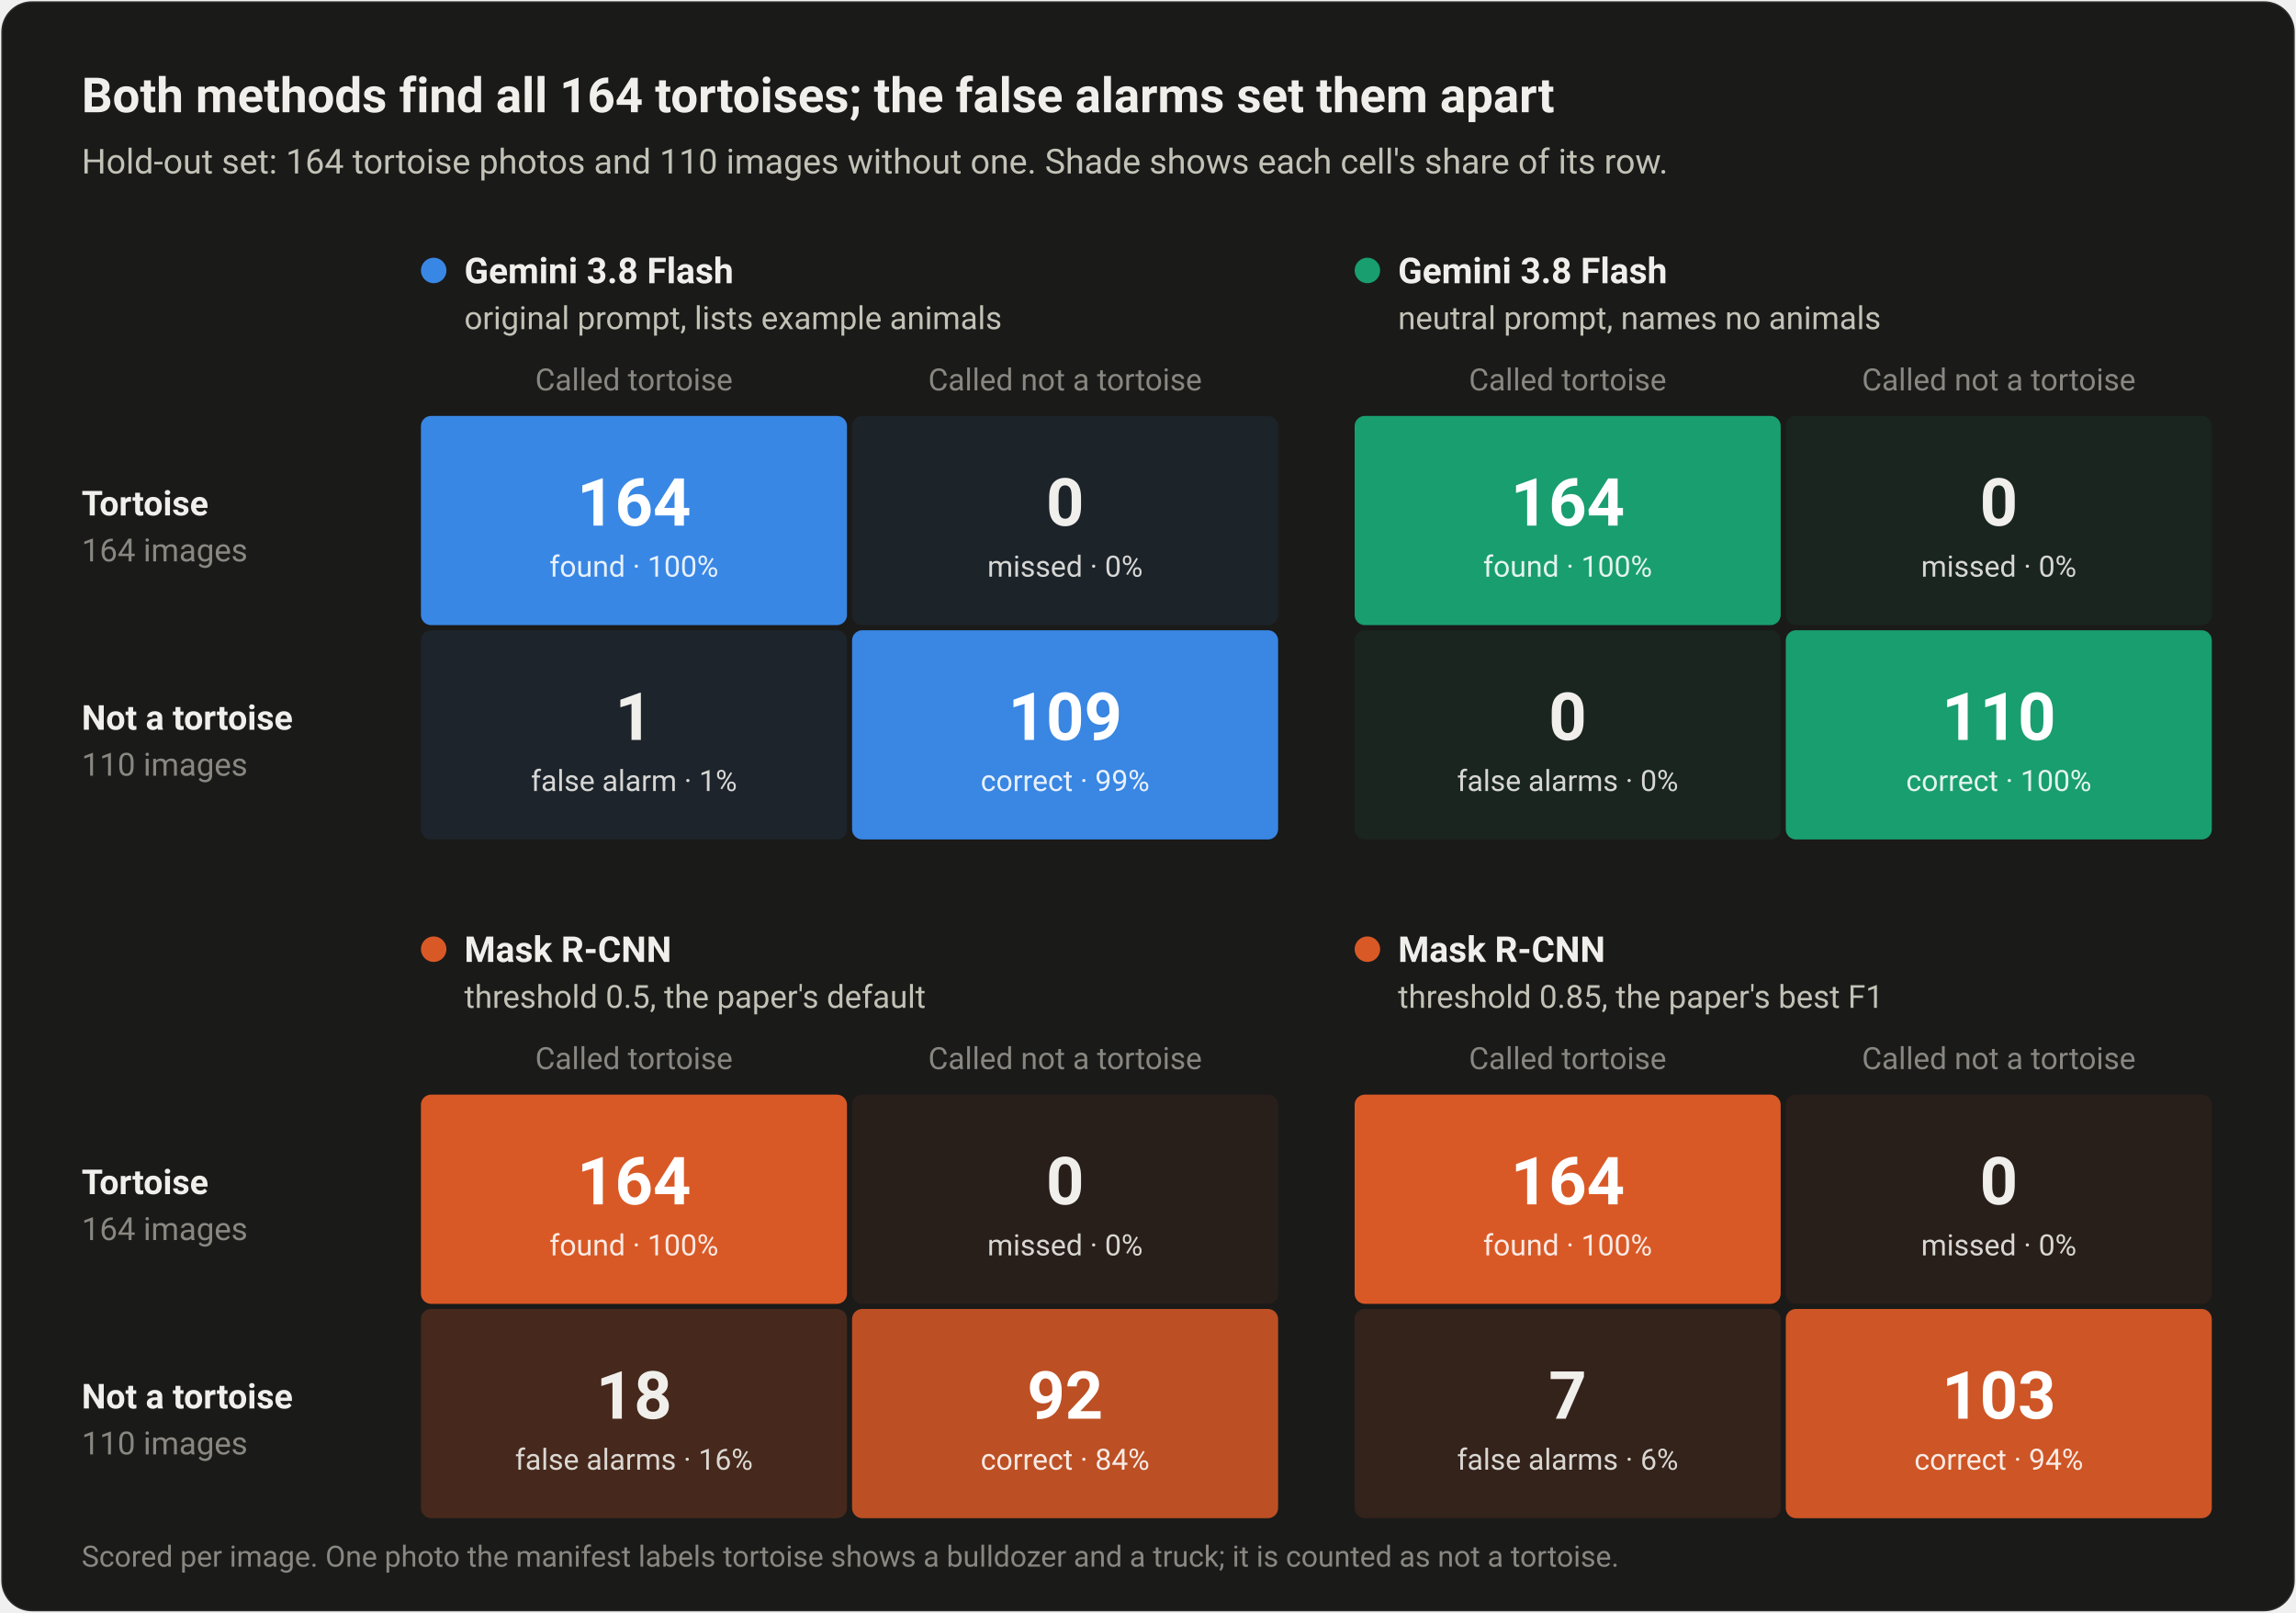
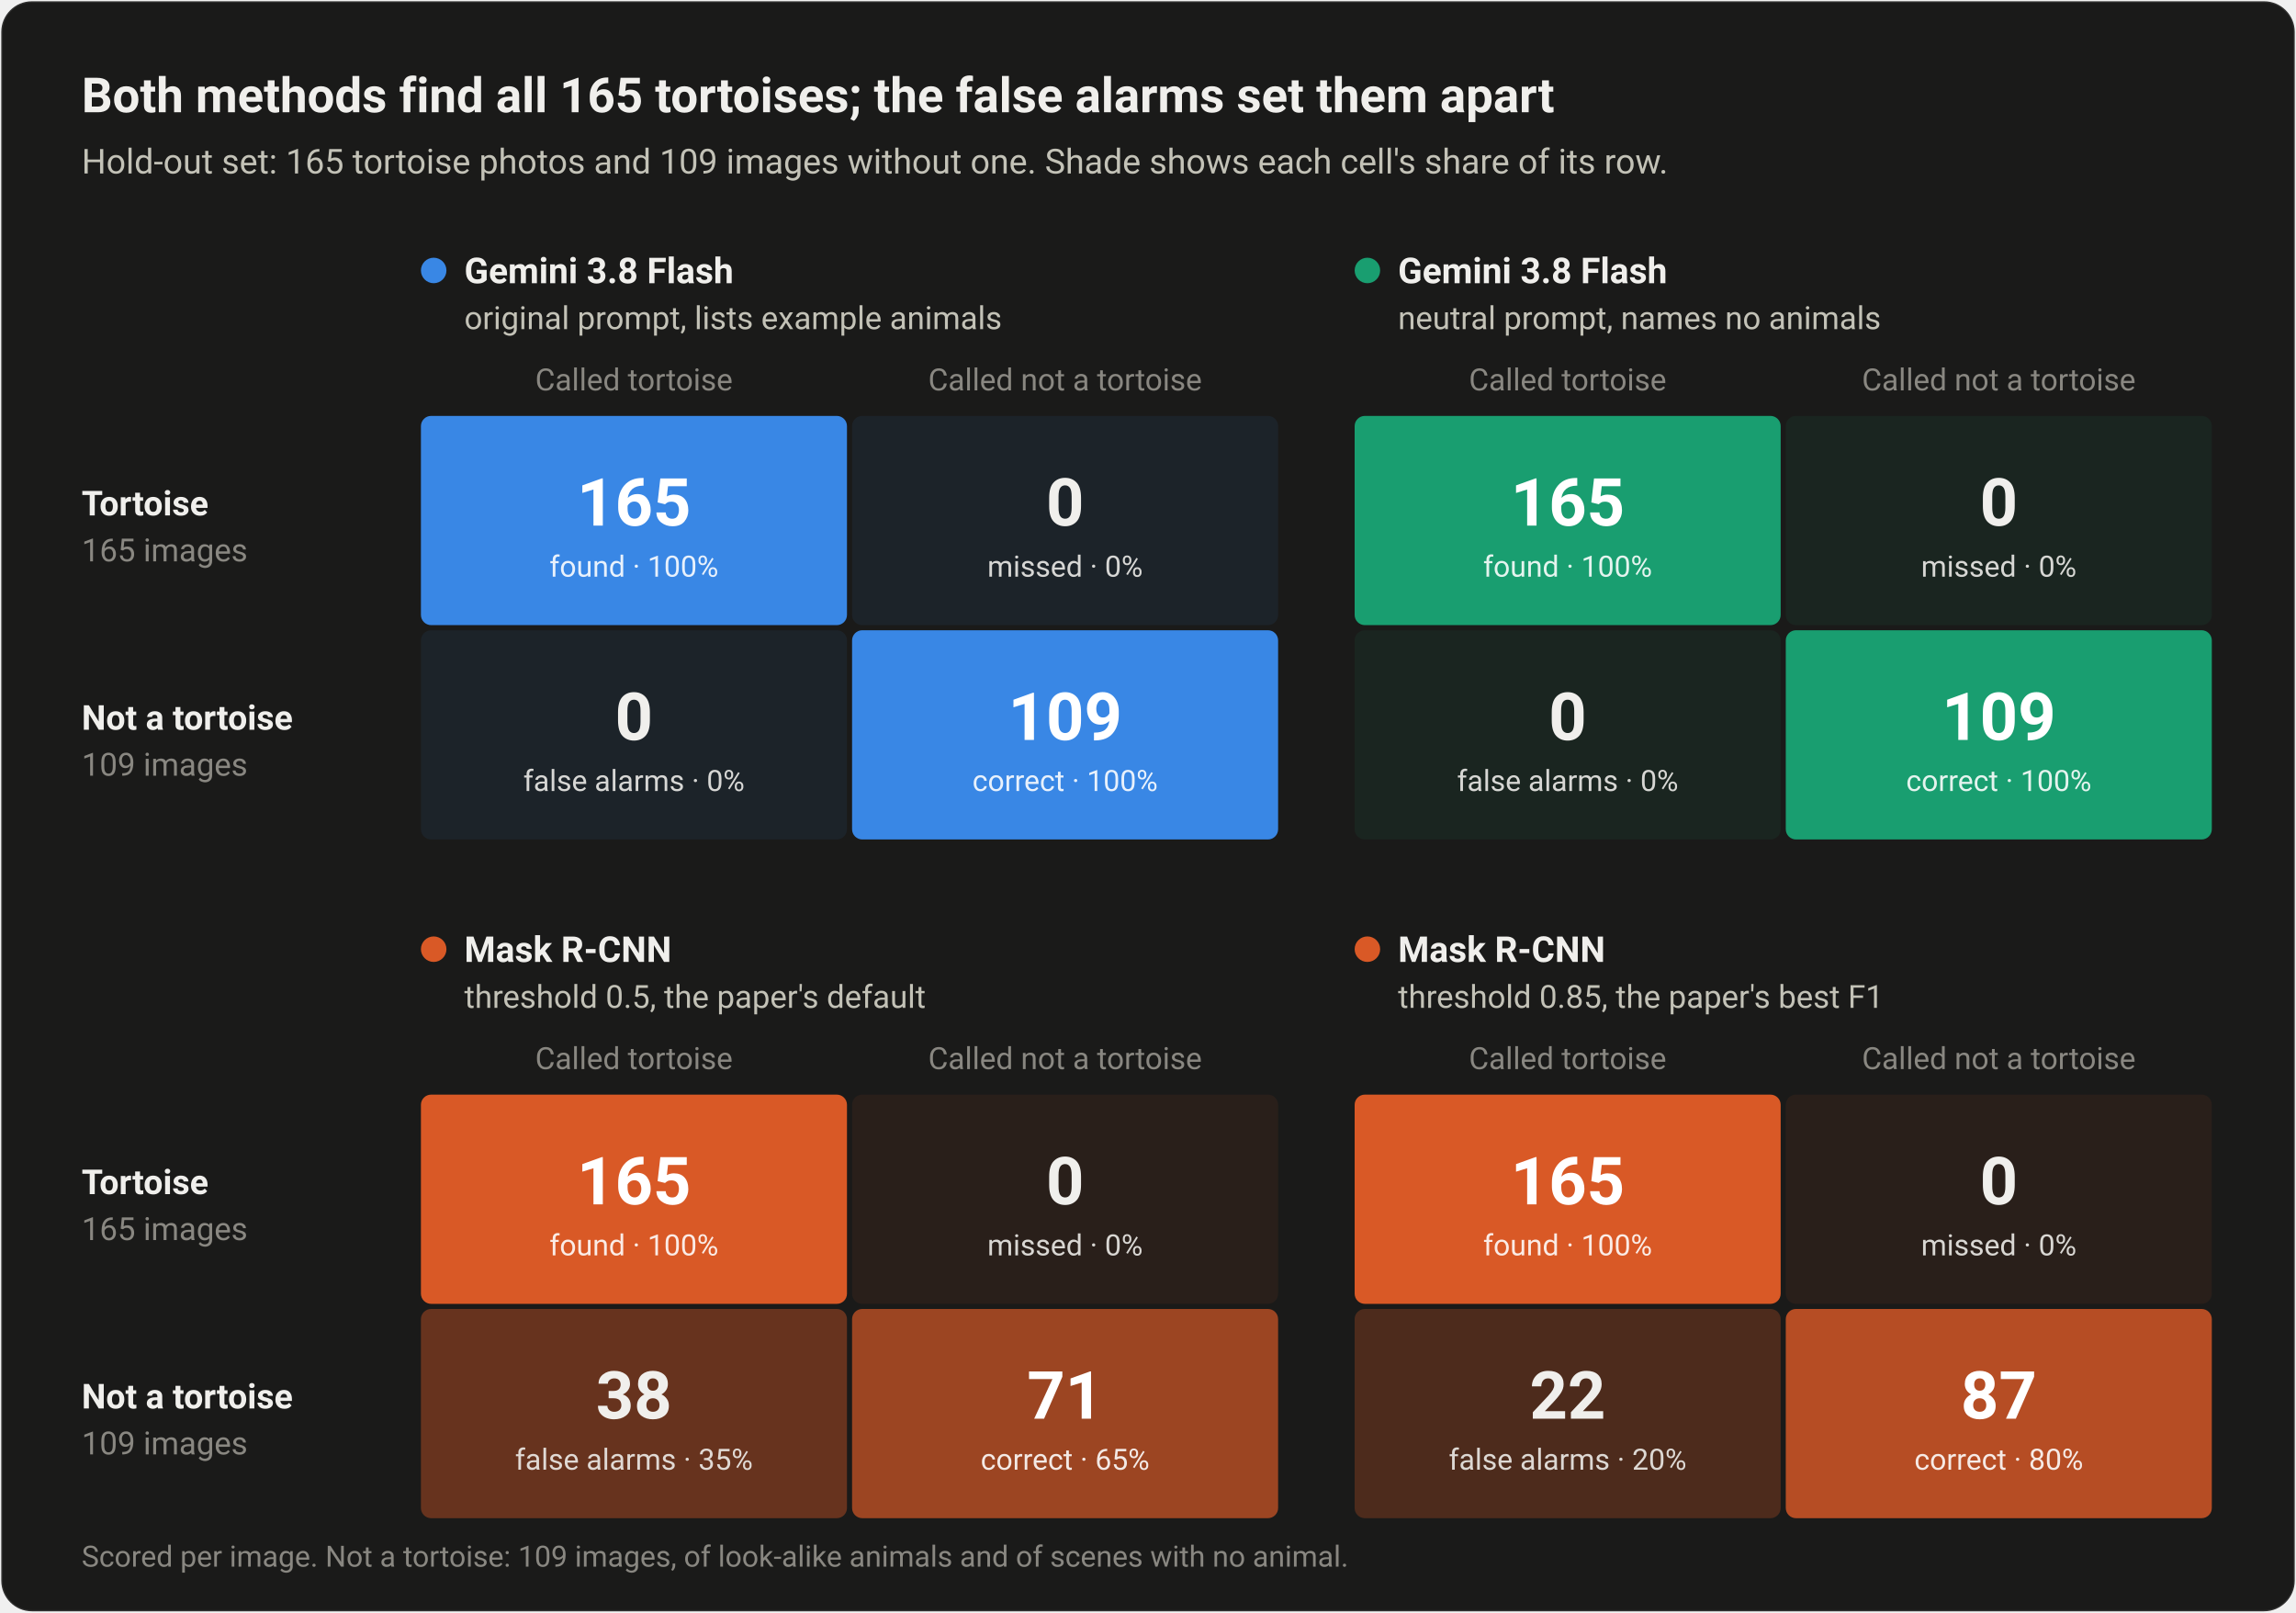
<svg xmlns="http://www.w3.org/2000/svg" width="900" height="632" viewBox="0 0 900 632" role="img" aria-labelledby="t d" font-family="system-ui, -apple-system, 'Segoe UI', Roboto, Helvetica, Arial, sans-serif">
  <rect x="0.5" y="0.5" width="899" height="631" rx="12" fill="#1a1a19" stroke="#ffffff" stroke-opacity="0.1" />
-   <text x="32.0" y="44.0" font-size="19" font-weight="600" fill="#f0efec" text-anchor="start">Both methods find all 164 tortoises; the false alarms set them apart</text>
-   <text x="32.0" y="68.0" font-size="13.5" font-weight="400" fill="#c3c2b7" text-anchor="start">Hold-out set: 164 tortoise photos and 110 images without one. Shade shows each cell's share of its row.</text>
+   <text x="32.0" y="44.0" font-size="19" font-weight="600" fill="#f0efec" text-anchor="start">Both methods find all 165 tortoises; the false alarms set them apart</text>
+   <text x="32.0" y="68.0" font-size="13.5" font-weight="400" fill="#c3c2b7" text-anchor="start">Hold-out set: 165 tortoise photos and 109 images without one. Shade shows each cell's share of its row.</text>
  <text x="32.0" y="202.0" font-size="13.5" font-weight="600" fill="#f0efec" text-anchor="start">Tortoise</text>
-   <text x="32.0" y="220.0" font-size="12.5" font-weight="400" fill="#898781" text-anchor="start">164 images</text>
+   <text x="32.0" y="220.0" font-size="12.5" font-weight="400" fill="#898781" text-anchor="start">165 images</text>
  <text x="32.0" y="286.0" font-size="13.5" font-weight="600" fill="#f0efec" text-anchor="start">Not a tortoise</text>
-   <text x="32.0" y="304.0" font-size="12.5" font-weight="400" fill="#898781" text-anchor="start">110 images</text>
+   <text x="32.0" y="304.0" font-size="12.5" font-weight="400" fill="#898781" text-anchor="start">109 images</text>
  <circle cx="170.0" cy="106" r="5" fill="#3987e5" />
  <text x="182.0" y="111.0" font-size="14" font-weight="600" fill="#f0efec" text-anchor="start">Gemini 3.8 Flash</text>
  <text x="182.0" y="129.0" font-size="12.5" font-weight="400" fill="#c3c2b7" text-anchor="start">original prompt, lists example animals</text>
  <text x="248.5" y="153.0" font-size="12" font-weight="400" fill="#898781" text-anchor="middle">Called tortoise</text>
  <text x="417.5" y="153.0" font-size="12" font-weight="400" fill="#898781" text-anchor="middle">Called not a tortoise</text>
  <rect x="165.0" y="163.0" width="167.0" height="82.0" rx="4" fill="#3987e5" />
-   <text x="248.5" y="206.0" font-size="26" font-weight="600" fill="#ffffff" text-anchor="middle">164</text>
+   <text x="248.5" y="206.0" font-size="26" font-weight="600" fill="#ffffff" text-anchor="middle">165</text>
  <text x="248.5" y="226.0" font-size="11.5" font-weight="400" fill="#ffffff" text-anchor="middle" fill-opacity="0.88">found · 100%</text>
  <rect x="334.0" y="163.0" width="167.0" height="82.0" rx="4" fill="#1c2329" />
  <text x="417.5" y="206.0" font-size="26" font-weight="600" fill="#f0efec" text-anchor="middle">0</text>
  <text x="417.5" y="226.0" font-size="11.5" font-weight="400" fill="#f0efec" text-anchor="middle" fill-opacity="0.88">missed · 0%</text>
-   <rect x="165.0" y="247.0" width="167.0" height="82.0" rx="4" fill="#1d242b" />
-   <text x="248.5" y="290.0" font-size="26" font-weight="600" fill="#f0efec" text-anchor="middle">1</text>
-   <text x="248.5" y="310.0" font-size="11.5" font-weight="400" fill="#f0efec" text-anchor="middle" fill-opacity="0.88">false alarm · 1%</text>
-   <rect x="334.0" y="247.0" width="167.0" height="82.0" rx="4" fill="#3986e3" />
+   <rect x="165.0" y="247.0" width="167.0" height="82.0" rx="4" fill="#1c2329" />
+   <text x="248.5" y="290.0" font-size="26" font-weight="600" fill="#f0efec" text-anchor="middle">0</text>
+   <text x="248.5" y="310.0" font-size="11.5" font-weight="400" fill="#f0efec" text-anchor="middle" fill-opacity="0.88">false alarms · 0%</text>
+   <rect x="334.0" y="247.0" width="167.0" height="82.0" rx="4" fill="#3987e5" />
  <text x="417.5" y="290.0" font-size="26" font-weight="600" fill="#ffffff" text-anchor="middle">109</text>
-   <text x="417.5" y="310.0" font-size="11.5" font-weight="400" fill="#ffffff" text-anchor="middle" fill-opacity="0.88">correct · 99%</text>
+   <text x="417.5" y="310.0" font-size="11.5" font-weight="400" fill="#ffffff" text-anchor="middle" fill-opacity="0.88">correct · 100%</text>
  <circle cx="536.0" cy="106" r="5" fill="#199e70" />
  <text x="548.0" y="111.0" font-size="14" font-weight="600" fill="#f0efec" text-anchor="start">Gemini 3.8 Flash</text>
  <text x="548.0" y="129.0" font-size="12.5" font-weight="400" fill="#c3c2b7" text-anchor="start">neutral prompt, names no animals</text>
  <text x="614.5" y="153.0" font-size="12" font-weight="400" fill="#898781" text-anchor="middle">Called tortoise</text>
  <text x="783.5" y="153.0" font-size="12" font-weight="400" fill="#898781" text-anchor="middle">Called not a tortoise</text>
  <rect x="531.0" y="163.0" width="167.0" height="82.0" rx="4" fill="#199e70" />
-   <text x="614.5" y="206.0" font-size="26" font-weight="600" fill="#ffffff" text-anchor="middle">164</text>
+   <text x="614.5" y="206.0" font-size="26" font-weight="600" fill="#ffffff" text-anchor="middle">165</text>
  <text x="614.5" y="226.0" font-size="11.5" font-weight="400" fill="#ffffff" text-anchor="middle" fill-opacity="0.88">found · 100%</text>
  <rect x="700.0" y="163.0" width="167.0" height="82.0" rx="4" fill="#1a2520" />
  <text x="783.5" y="206.0" font-size="26" font-weight="600" fill="#f0efec" text-anchor="middle">0</text>
  <text x="783.5" y="226.0" font-size="11.5" font-weight="400" fill="#f0efec" text-anchor="middle" fill-opacity="0.88">missed · 0%</text>
  <rect x="531.0" y="247.0" width="167.0" height="82.0" rx="4" fill="#1a2520" />
  <text x="614.5" y="290.0" font-size="26" font-weight="600" fill="#f0efec" text-anchor="middle">0</text>
  <text x="614.5" y="310.0" font-size="11.5" font-weight="400" fill="#f0efec" text-anchor="middle" fill-opacity="0.88">false alarms · 0%</text>
  <rect x="700.0" y="247.0" width="167.0" height="82.0" rx="4" fill="#199e70" />
-   <text x="783.5" y="290.0" font-size="26" font-weight="600" fill="#ffffff" text-anchor="middle">110</text>
+   <text x="783.5" y="290.0" font-size="26" font-weight="600" fill="#ffffff" text-anchor="middle">109</text>
  <text x="783.5" y="310.0" font-size="11.5" font-weight="400" fill="#ffffff" text-anchor="middle" fill-opacity="0.88">correct · 100%</text>
  <text x="32.0" y="468.0" font-size="13.5" font-weight="600" fill="#f0efec" text-anchor="start">Tortoise</text>
-   <text x="32.0" y="486.0" font-size="12.5" font-weight="400" fill="#898781" text-anchor="start">164 images</text>
+   <text x="32.0" y="486.0" font-size="12.5" font-weight="400" fill="#898781" text-anchor="start">165 images</text>
  <text x="32.0" y="552.0" font-size="13.5" font-weight="600" fill="#f0efec" text-anchor="start">Not a tortoise</text>
-   <text x="32.0" y="570.0" font-size="12.5" font-weight="400" fill="#898781" text-anchor="start">110 images</text>
+   <text x="32.0" y="570.0" font-size="12.5" font-weight="400" fill="#898781" text-anchor="start">109 images</text>
  <circle cx="170.0" cy="372" r="5" fill="#d95926" />
  <text x="182.0" y="377.0" font-size="14" font-weight="600" fill="#f0efec" text-anchor="start">Mask R-CNN</text>
  <text x="182.0" y="395.0" font-size="12.5" font-weight="400" fill="#c3c2b7" text-anchor="start">threshold 0.5, the paper's default</text>
  <text x="248.5" y="419.0" font-size="12" font-weight="400" fill="#898781" text-anchor="middle">Called tortoise</text>
  <text x="417.5" y="419.0" font-size="12" font-weight="400" fill="#898781" text-anchor="middle">Called not a tortoise</text>
  <rect x="165.0" y="429.0" width="167.0" height="82.0" rx="4" fill="#d95926" />
-   <text x="248.5" y="472.0" font-size="26" font-weight="600" fill="#ffffff" text-anchor="middle">164</text>
+   <text x="248.5" y="472.0" font-size="26" font-weight="600" fill="#ffffff" text-anchor="middle">165</text>
  <text x="248.5" y="492.0" font-size="11.5" font-weight="400" fill="#ffffff" text-anchor="middle" fill-opacity="0.88">found · 100%</text>
  <rect x="334.0" y="429.0" width="167.0" height="82.0" rx="4" fill="#291f1a" />
  <text x="417.5" y="472.0" font-size="26" font-weight="600" fill="#f0efec" text-anchor="middle">0</text>
  <text x="417.5" y="492.0" font-size="11.5" font-weight="400" fill="#f0efec" text-anchor="middle" fill-opacity="0.88">missed · 0%</text>
-   <rect x="165.0" y="513.0" width="167.0" height="82.0" rx="4" fill="#46291c" />
-   <text x="248.5" y="556.0" font-size="26" font-weight="600" fill="#f0efec" text-anchor="middle">18</text>
-   <text x="248.5" y="576.0" font-size="11.5" font-weight="400" fill="#f0efec" text-anchor="middle" fill-opacity="0.88">false alarms · 16%</text>
-   <rect x="334.0" y="513.0" width="167.0" height="82.0" rx="4" fill="#bc5024" />
-   <text x="417.5" y="556.0" font-size="26" font-weight="600" fill="#ffffff" text-anchor="middle">92</text>
-   <text x="417.5" y="576.0" font-size="11.5" font-weight="400" fill="#ffffff" text-anchor="middle" fill-opacity="0.88">correct · 84%</text>
+   <rect x="165.0" y="513.0" width="167.0" height="82.0" rx="4" fill="#67331e" />
+   <text x="248.5" y="556.0" font-size="26" font-weight="600" fill="#f0efec" text-anchor="middle">38</text>
+   <text x="248.5" y="576.0" font-size="11.5" font-weight="400" fill="#f0efec" text-anchor="middle" fill-opacity="0.88">false alarms · 35%</text>
+   <rect x="334.0" y="513.0" width="167.0" height="82.0" rx="4" fill="#9c4522" />
+   <text x="417.5" y="556.0" font-size="26" font-weight="600" fill="#ffffff" text-anchor="middle">71</text>
+   <text x="417.5" y="576.0" font-size="11.5" font-weight="400" fill="#ffffff" text-anchor="middle" fill-opacity="0.88">correct · 65%</text>
  <circle cx="536.0" cy="372" r="5" fill="#d95926" />
  <text x="548.0" y="377.0" font-size="14" font-weight="600" fill="#f0efec" text-anchor="start">Mask R-CNN</text>
  <text x="548.0" y="395.0" font-size="12.5" font-weight="400" fill="#c3c2b7" text-anchor="start">threshold 0.85, the paper's best F1</text>
  <text x="614.5" y="419.0" font-size="12" font-weight="400" fill="#898781" text-anchor="middle">Called tortoise</text>
  <text x="783.5" y="419.0" font-size="12" font-weight="400" fill="#898781" text-anchor="middle">Called not a tortoise</text>
  <rect x="531.0" y="429.0" width="167.0" height="82.0" rx="4" fill="#d95926" />
-   <text x="614.5" y="472.0" font-size="26" font-weight="600" fill="#ffffff" text-anchor="middle">164</text>
+   <text x="614.5" y="472.0" font-size="26" font-weight="600" fill="#ffffff" text-anchor="middle">165</text>
  <text x="614.5" y="492.0" font-size="11.5" font-weight="400" fill="#ffffff" text-anchor="middle" fill-opacity="0.88">found · 100%</text>
  <rect x="700.0" y="429.0" width="167.0" height="82.0" rx="4" fill="#291f1a" />
  <text x="783.5" y="472.0" font-size="26" font-weight="600" fill="#f0efec" text-anchor="middle">0</text>
  <text x="783.5" y="492.0" font-size="11.5" font-weight="400" fill="#f0efec" text-anchor="middle" fill-opacity="0.88">missed · 0%</text>
-   <rect x="531.0" y="513.0" width="167.0" height="82.0" rx="4" fill="#34231b" />
-   <text x="614.5" y="556.0" font-size="26" font-weight="600" fill="#f0efec" text-anchor="middle">7</text>
-   <text x="614.5" y="576.0" font-size="11.5" font-weight="400" fill="#f0efec" text-anchor="middle" fill-opacity="0.88">false alarms · 6%</text>
-   <rect x="700.0" y="513.0" width="167.0" height="82.0" rx="4" fill="#ce5525" />
-   <text x="783.5" y="556.0" font-size="26" font-weight="600" fill="#ffffff" text-anchor="middle">103</text>
-   <text x="783.5" y="576.0" font-size="11.5" font-weight="400" fill="#ffffff" text-anchor="middle" fill-opacity="0.88">correct · 94%</text>
-   <text x="32.0" y="614.0" font-size="11.5" font-weight="400" fill="#898781" text-anchor="start">Scored per image. One photo the manifest labels tortoise shows a bulldozer and a truck; it is counted as not a tortoise.</text>
+   <rect x="531.0" y="513.0" width="167.0" height="82.0" rx="4" fill="#4d2b1c" />
+   <text x="614.5" y="556.0" font-size="26" font-weight="600" fill="#f0efec" text-anchor="middle">22</text>
+   <text x="614.5" y="576.0" font-size="11.5" font-weight="400" fill="#f0efec" text-anchor="middle" fill-opacity="0.88">false alarms · 20%</text>
+   <rect x="700.0" y="513.0" width="167.0" height="82.0" rx="4" fill="#b64d24" />
+   <text x="783.5" y="556.0" font-size="26" font-weight="600" fill="#ffffff" text-anchor="middle">87</text>
+   <text x="783.5" y="576.0" font-size="11.5" font-weight="400" fill="#ffffff" text-anchor="middle" fill-opacity="0.88">correct · 80%</text>
+   <text x="32.0" y="614.0" font-size="11.5" font-weight="400" fill="#898781" text-anchor="start">Scored per image. Not a tortoise: 109 images, of look-alike animals and of scenes with no animal.</text>
</svg>
